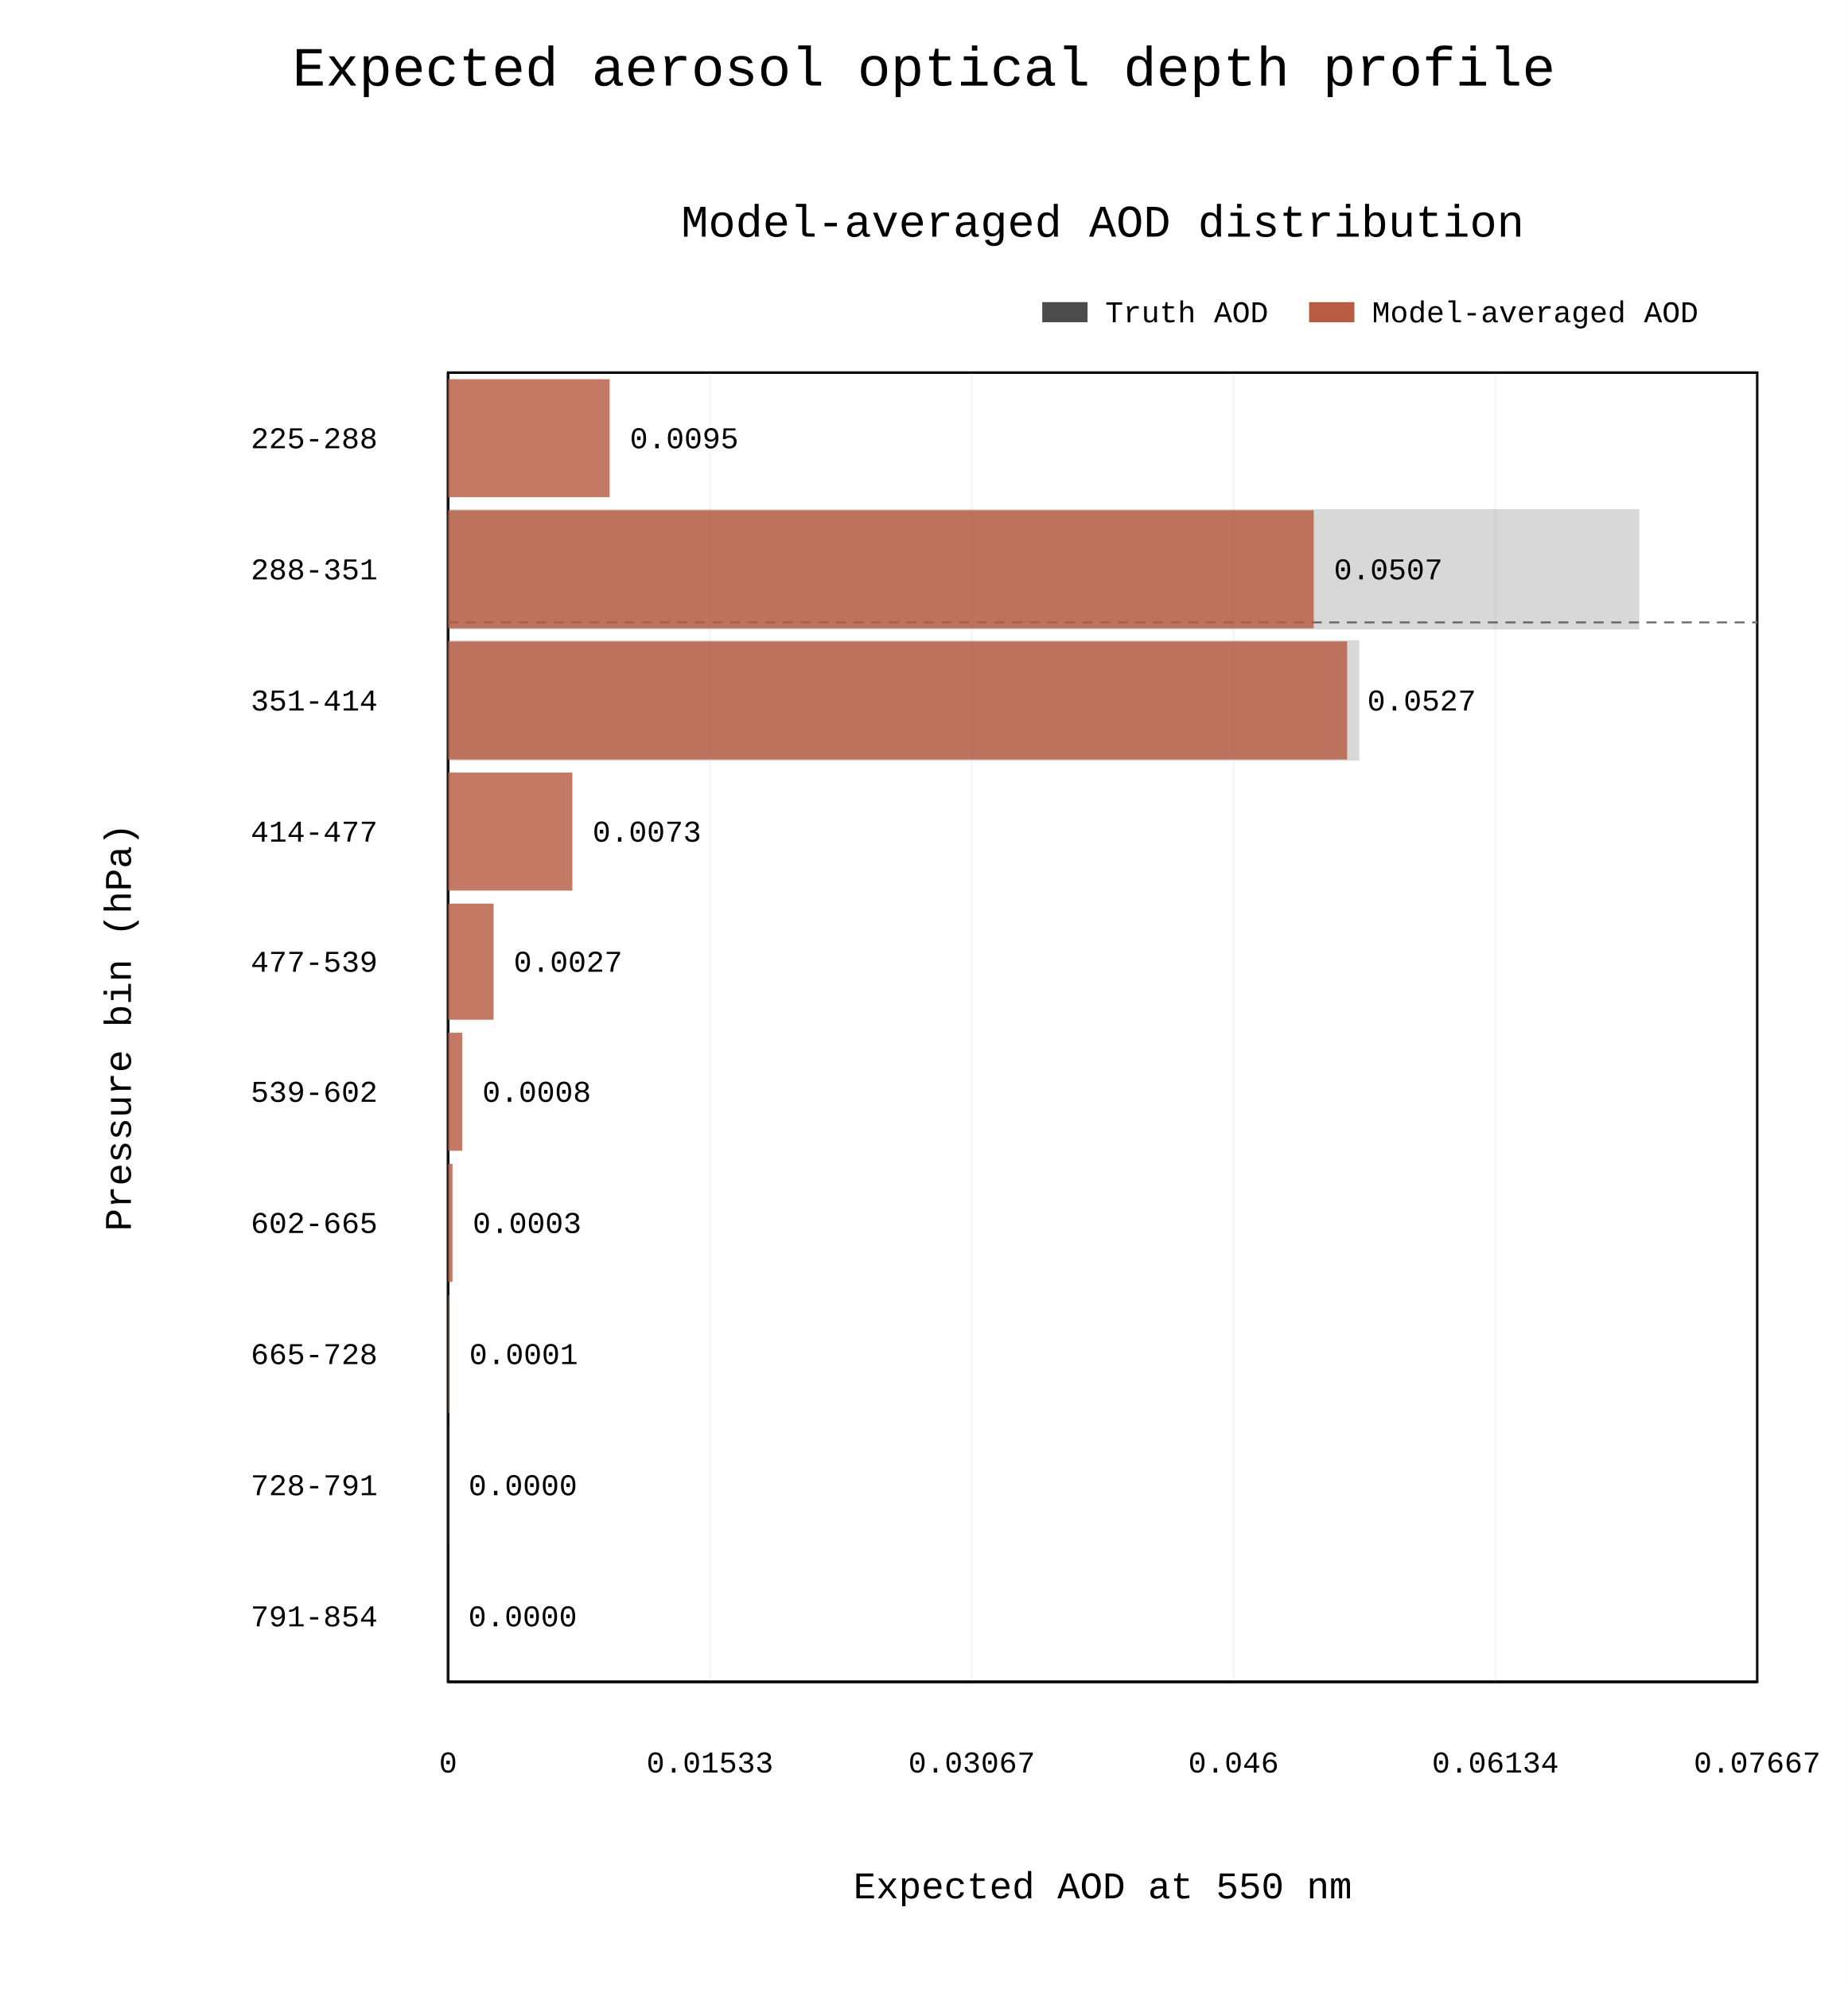
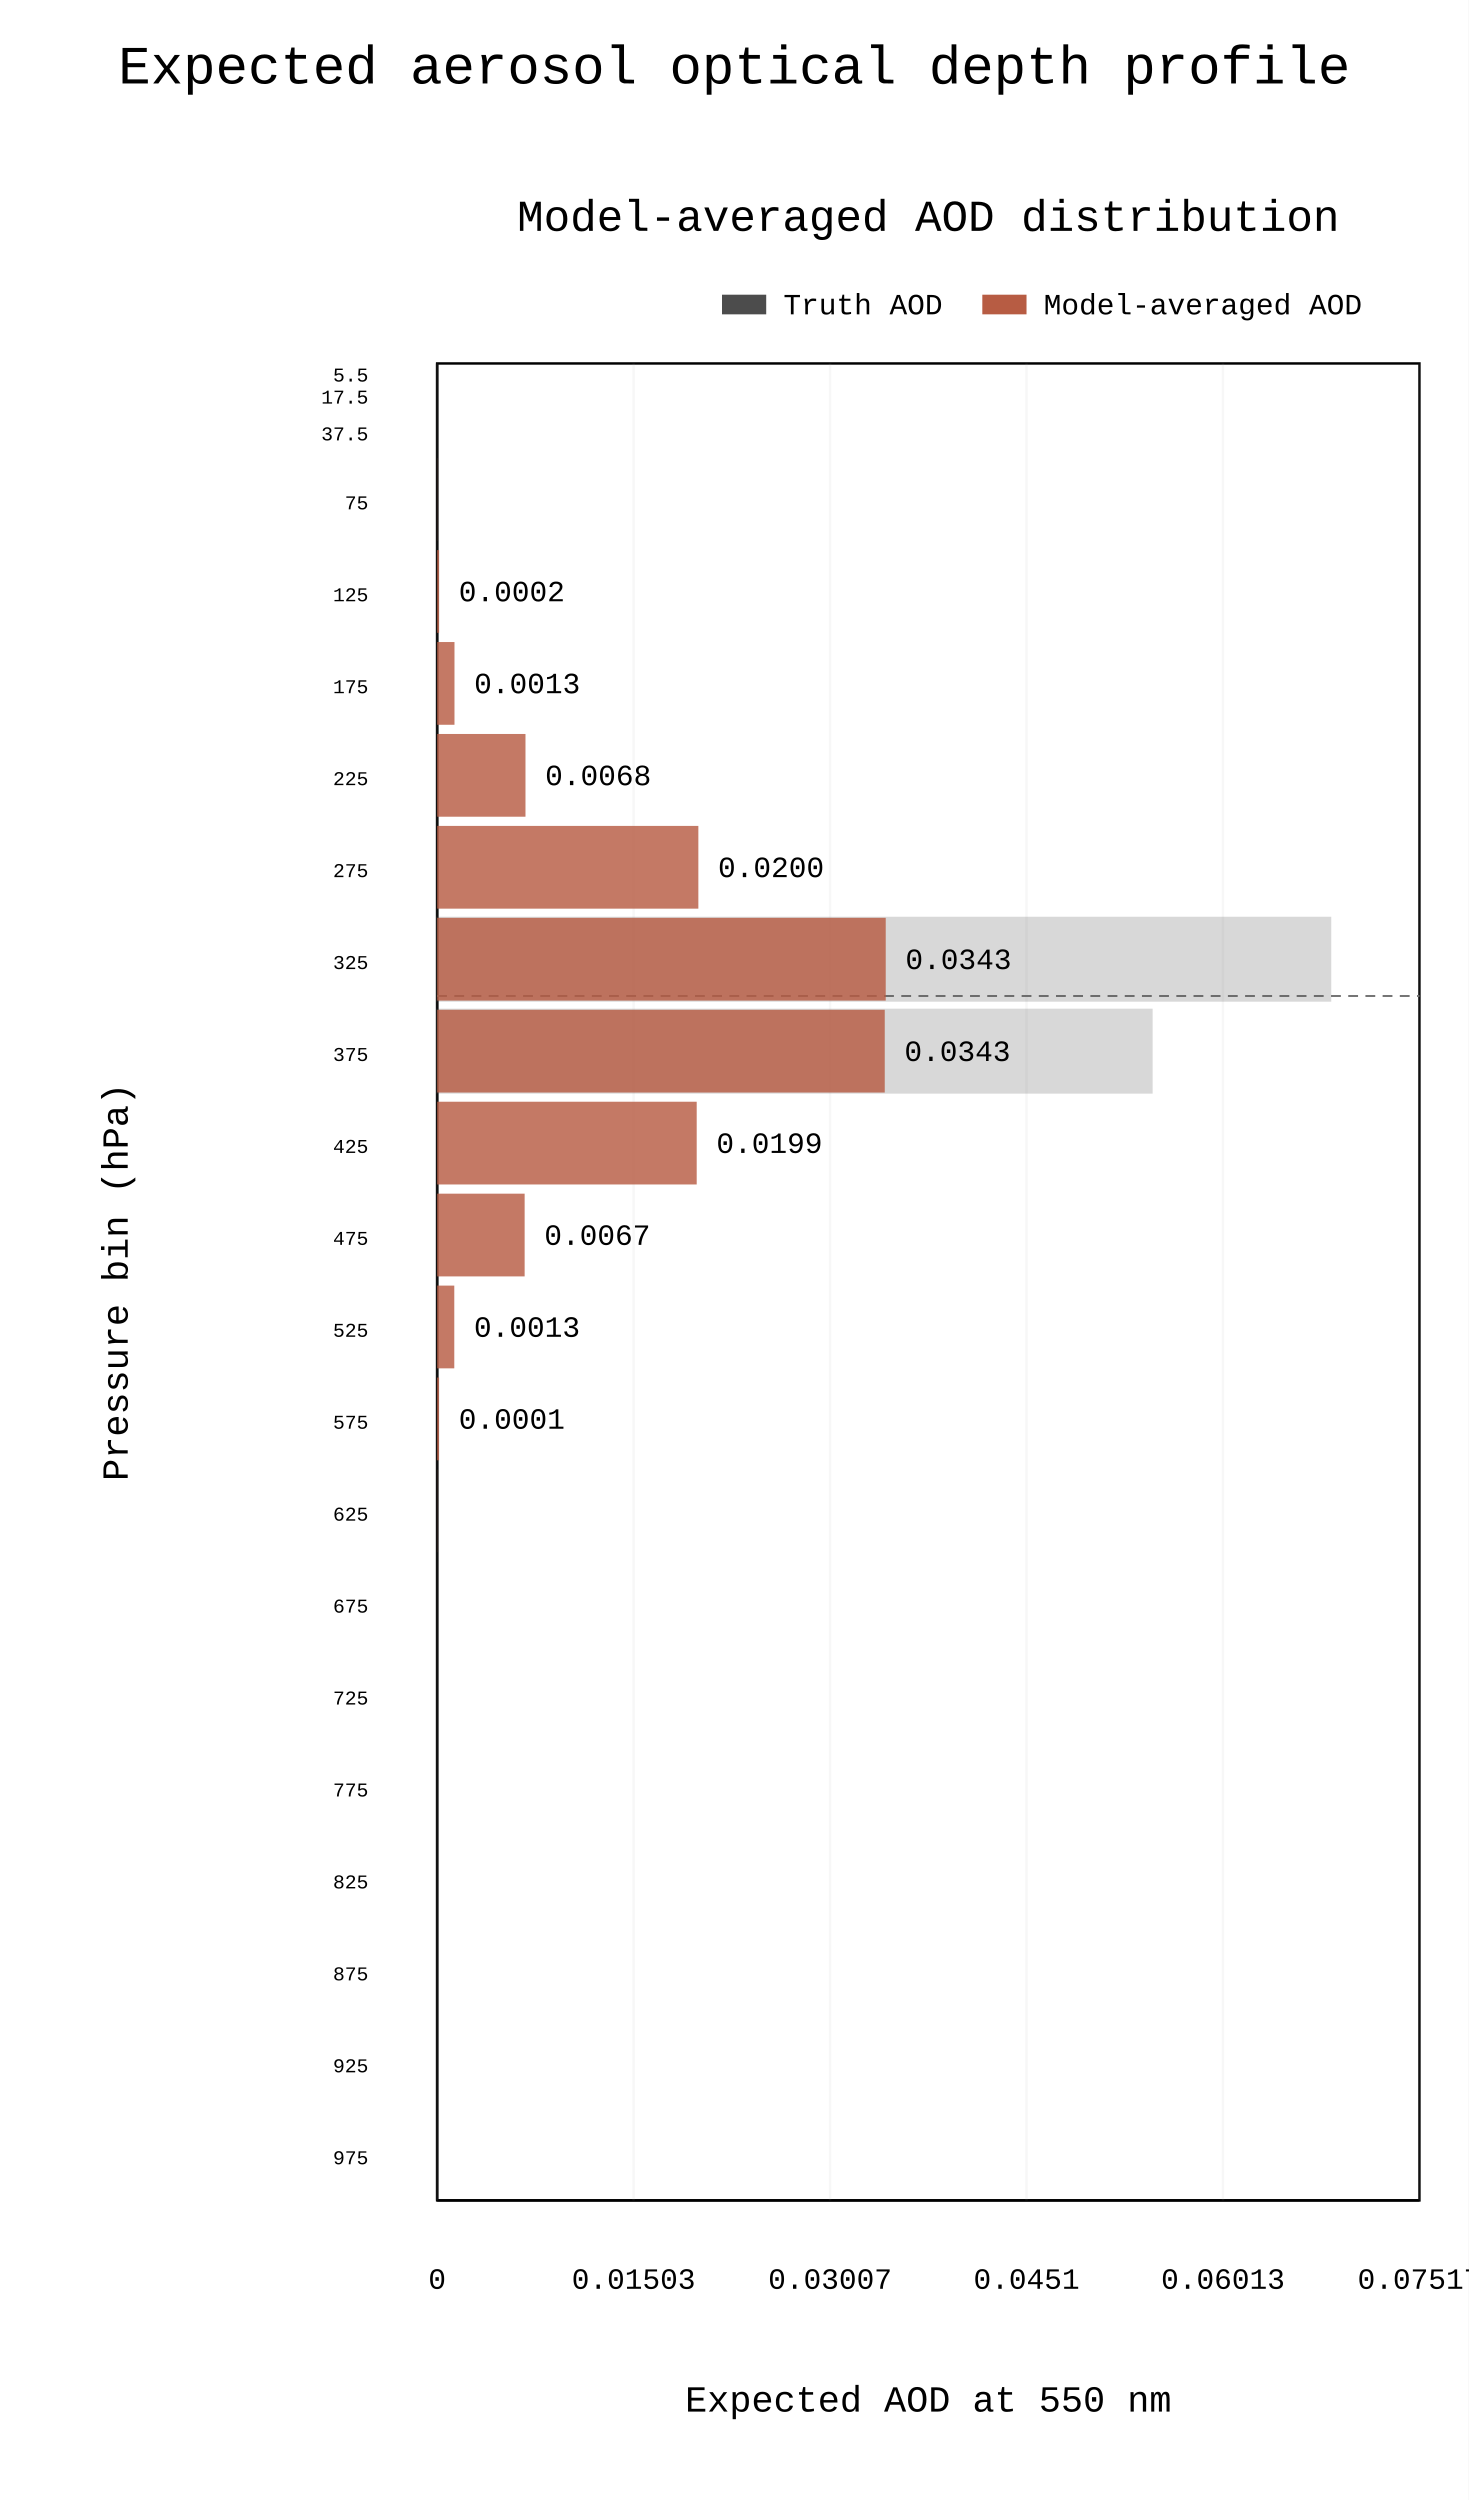
- <svg xmlns="http://www.w3.org/2000/svg" width="734" height="790" viewBox="0 0 734 790">
+ <svg xmlns="http://www.w3.org/2000/svg" width="598" height="1018" viewBox="0 0 598 1018">
  <style>text { font-family: Menlo, Monaco, Consolas, Liberation Mono, DejaVu Sans Mono, monospace; fill: black; }.plot-title { font-size: 22px; font-weight: 400; }.plot-subtitle { font-size: 15px; font-weight: 400; }.panel-title { font-size: 18px; font-weight: 400; }.axis-title { font-size: 15px; }.tick-label,.axis-multiplier { font-size: 12px; }.legend-label { font-size: 12px; }.figure-bg { fill: white; }.plot-bg { fill: white; stroke: black; stroke-width: 1; }.axis { stroke: black; stroke-width: 1; }.grid { stroke: #b0b0b0; stroke-opacity: 0.1; }.series.line { stroke-linejoin: round; stroke-linecap: round; }</style>
-   <rect class="figure-bg" x="0" y="0" width="734" height="790" />
-   <text class="plot-title" x="367.000" y="34" text-anchor="middle">Expected aerosol optical depth profile</text>
+   <rect class="figure-bg" x="0" y="0" width="598" height="1018" />
+   <text class="plot-title" x="299.000" y="34" text-anchor="middle">Expected aerosol optical depth profile</text>
  <g class="panel" transform="translate(178,148)">
-     <rect class="plot-bg" x="0" y="0" width="520" height="520" />
-     <text class="panel-title" x="260.000" y="-54" text-anchor="middle">Model-averaged AOD distribution</text>
-     <line class="axis" x1="0" x2="520" y1="520" y2="520" />
-     <line class="axis" x1="0" x2="0" y1="0" y2="520" />
-     <text class="tick-label" x="-28" y="30.041" text-anchor="end">225-288</text>
-     <text class="tick-label" x="-28" y="82.124" text-anchor="end">288-351</text>
-     <text class="tick-label" x="-28" y="134.207" text-anchor="end">351-414</text>
-     <text class="tick-label" x="-28" y="186.289" text-anchor="end">414-477</text>
-     <text class="tick-label" x="-28" y="237.959" text-anchor="end">477-539</text>
-     <text class="tick-label" x="-28" y="289.628" text-anchor="end">539-602</text>
-     <text class="tick-label" x="-28" y="341.711" text-anchor="end">602-665</text>
-     <text class="tick-label" x="-28" y="393.793" text-anchor="end">665-728</text>
-     <text class="tick-label" x="-28" y="445.876" text-anchor="end">728-791</text>
-     <text class="tick-label" x="-28" y="497.959" text-anchor="end">791-854</text>
-     <line class="grid" x1="0.000" x2="0.000" y1="0" y2="520" />
-     <text class="tick-label" x="0.000" y="556" text-anchor="middle">0</text>
-     <line class="grid" x1="104.000" x2="104.000" y1="0" y2="520" />
-     <text class="tick-label" x="104.000" y="556" text-anchor="middle">0.01533</text>
-     <line class="grid" x1="208.000" x2="208.000" y1="0" y2="520" />
-     <text class="tick-label" x="208.000" y="556" text-anchor="middle">0.03067</text>
-     <line class="grid" x1="312.000" x2="312.000" y1="0" y2="520" />
-     <text class="tick-label" x="312.000" y="556" text-anchor="middle">0.046</text>
-     <line class="grid" x1="416.000" x2="416.000" y1="0" y2="520" />
-     <text class="tick-label" x="416.000" y="556" text-anchor="middle">0.06134</text>
-     <line class="grid" x1="520.000" x2="520.000" y1="0" y2="520" />
-     <text class="tick-label" x="520.000" y="556" text-anchor="middle">0.07667</text>
-     <text class="axis-title" x="260.000" y="606" text-anchor="middle">Expected AOD at 550 nm</text>
-     <text class="axis-title" transform="translate(-126,260.000) rotate(-90)" text-anchor="middle">Pressure bin (hPa)</text>
-     <g class="legend" transform="translate(236.000,-20.000)">
+     <rect class="plot-bg" x="0" y="0" width="400" height="748" />
+     <text class="panel-title" x="200.000" y="-54" text-anchor="middle">Model-averaged AOD distribution</text>
+     <line class="axis" x1="0" x2="400" y1="748" y2="748" />
+     <line class="axis" x1="0" x2="0" y1="0" y2="748" />
+     <text class="tick-label" x="-28" y="7.369" text-anchor="end" style="font-size: 8px;">5.5</text>
+     <text class="tick-label" x="-28" y="16.354" text-anchor="end" style="font-size: 8px;">17.5</text>
+     <text class="tick-label" x="-28" y="31.329" text-anchor="end" style="font-size: 8px;">37.5</text>
+     <text class="tick-label" x="-28" y="59.407" text-anchor="end" style="font-size: 8px;">75</text>
+     <text class="tick-label" x="-28" y="96.845" text-anchor="end" style="font-size: 8px;">125</text>
+     <text class="tick-label" x="-28" y="134.282" text-anchor="end" style="font-size: 8px;">175</text>
+     <text class="tick-label" x="-28" y="171.720" text-anchor="end" style="font-size: 8px;">225</text>
+     <text class="tick-label" x="-28" y="209.157" text-anchor="end" style="font-size: 8px;">275</text>
+     <text class="tick-label" x="-28" y="246.595" text-anchor="end" style="font-size: 8px;">325</text>
+     <text class="tick-label" x="-28" y="284.032" text-anchor="end" style="font-size: 8px;">375</text>
+     <text class="tick-label" x="-28" y="321.469" text-anchor="end" style="font-size: 8px;">425</text>
+     <text class="tick-label" x="-28" y="358.907" text-anchor="end" style="font-size: 8px;">475</text>
+     <text class="tick-label" x="-28" y="396.344" text-anchor="end" style="font-size: 8px;">525</text>
+     <text class="tick-label" x="-28" y="433.782" text-anchor="end" style="font-size: 8px;">575</text>
+     <text class="tick-label" x="-28" y="471.219" text-anchor="end" style="font-size: 8px;">625</text>
+     <text class="tick-label" x="-28" y="508.657" text-anchor="end" style="font-size: 8px;">675</text>
+     <text class="tick-label" x="-28" y="546.094" text-anchor="end" style="font-size: 8px;">725</text>
+     <text class="tick-label" x="-28" y="583.532" text-anchor="end" style="font-size: 8px;">775</text>
+     <text class="tick-label" x="-28" y="620.969" text-anchor="end" style="font-size: 8px;">825</text>
+     <text class="tick-label" x="-28" y="658.406" text-anchor="end" style="font-size: 8px;">875</text>
+     <text class="tick-label" x="-28" y="695.844" text-anchor="end" style="font-size: 8px;">925</text>
+     <text class="tick-label" x="-28" y="733.281" text-anchor="end" style="font-size: 8px;">975</text>
+     <line class="grid" x1="0.000" x2="0.000" y1="0" y2="748" />
+     <text class="tick-label" x="0.000" y="784" text-anchor="middle">0</text>
+     <line class="grid" x1="80.000" x2="80.000" y1="0" y2="748" />
+     <text class="tick-label" x="80.000" y="784" text-anchor="middle">0.01503</text>
+     <line class="grid" x1="160.000" x2="160.000" y1="0" y2="748" />
+     <text class="tick-label" x="160.000" y="784" text-anchor="middle">0.03007</text>
+     <line class="grid" x1="240.000" x2="240.000" y1="0" y2="748" />
+     <text class="tick-label" x="240.000" y="784" text-anchor="middle">0.0451</text>
+     <line class="grid" x1="320.000" x2="320.000" y1="0" y2="748" />
+     <text class="tick-label" x="320.000" y="784" text-anchor="middle">0.06013</text>
+     <line class="grid" x1="400.000" x2="400.000" y1="0" y2="748" />
+     <text class="tick-label" x="400.000" y="784" text-anchor="middle">0.07517</text>
+     <text class="axis-title" x="200.000" y="834" text-anchor="middle">Expected AOD at 550 nm</text>
+     <text class="axis-title" transform="translate(-126,374.000) rotate(-90)" text-anchor="middle">Pressure bin (hPa)</text>
+     <g class="legend" transform="translate(116.000,-20.000)">
      <rect x="0" y="-8" width="18" height="8" fill="#4C4C4C" />
      <text class="legend-label" x="25" y="0">Truth AOD</text>
      <rect x="106" y="-8" width="18" height="8" fill="#B75C43" />
      <text class="legend-label" x="131" y="0">Model-averaged AOD</text>
    </g>
-     <line class="rule-y" x1="0" x2="520" y1="99.205" y2="99.205" stroke="#737373" stroke-width="0.8" stroke-dasharray="4 3" />
-     <rect class="series horizontal-bar" x="0.000" y="2.604" width="0.000" height="46.874" fill="#4C4C4C" opacity="0.220" stroke="#4C4C4C" stroke-width="0.9" />
-     <rect class="series horizontal-bar" x="0.000" y="54.687" width="472.727" height="46.874" fill="#4C4C4C" opacity="0.220" stroke="#4C4C4C" stroke-width="0.9" />
-     <rect class="series horizontal-bar" x="0.000" y="106.769" width="361.497" height="46.874" fill="#4C4C4C" opacity="0.220" stroke="#4C4C4C" stroke-width="0.9" />
-     <rect class="series horizontal-bar" x="0.000" y="158.852" width="0.000" height="46.874" fill="#4C4C4C" opacity="0.220" stroke="#4C4C4C" stroke-width="0.9" />
-     <rect class="series horizontal-bar" x="0.000" y="210.893" width="0.000" height="46.130" fill="#4C4C4C" opacity="0.220" stroke="#4C4C4C" stroke-width="0.9" />
-     <rect class="series horizontal-bar" x="0.000" y="262.191" width="0.000" height="46.874" fill="#4C4C4C" opacity="0.220" stroke="#4C4C4C" stroke-width="0.9" />
-     <rect class="series horizontal-bar" x="0.000" y="314.273" width="0.000" height="46.874" fill="#4C4C4C" opacity="0.220" stroke="#4C4C4C" stroke-width="0.9" />
-     <rect class="series horizontal-bar" x="0.000" y="366.356" width="0.000" height="46.874" fill="#4C4C4C" opacity="0.220" stroke="#4C4C4C" stroke-width="0.9" />
-     <rect class="series horizontal-bar" x="0.000" y="418.439" width="0.000" height="46.874" fill="#4C4C4C" opacity="0.220" stroke="#4C4C4C" stroke-width="0.9" />
-     <rect class="series horizontal-bar" x="0.000" y="470.521" width="0.000" height="46.874" fill="#4C4C4C" opacity="0.220" stroke="#4C4C4C" stroke-width="0.9" />
-     <rect class="series horizontal-bar" x="0.000" y="2.604" width="64.168" height="46.874" fill="#B75C43" opacity="0.820" />
-     <text class="tick-label" x="72.168" y="30.041" text-anchor="start">0.0095</text>
-     <rect class="series horizontal-bar" x="0.000" y="54.687" width="343.853" height="46.874" fill="#B75C43" opacity="0.820" />
-     <text class="tick-label" x="351.853" y="82.124" text-anchor="start">0.0507</text>
-     <rect class="series horizontal-bar" x="0.000" y="106.769" width="357.109" height="46.874" fill="#B75C43" opacity="0.820" />
-     <text class="tick-label" x="365.109" y="134.207" text-anchor="start">0.0527</text>
-     <rect class="series horizontal-bar" x="0.000" y="158.852" width="49.358" height="46.874" fill="#B75C43" opacity="0.820" />
-     <text class="tick-label" x="57.358" y="186.289" text-anchor="start">0.0073</text>
-     <rect class="series horizontal-bar" x="0.000" y="210.893" width="18.052" height="46.130" fill="#B75C43" opacity="0.820" />
-     <text class="tick-label" x="26.052" y="237.959" text-anchor="start">0.0027</text>
-     <rect class="series horizontal-bar" x="0.000" y="262.191" width="5.598" height="46.874" fill="#B75C43" opacity="0.820" />
-     <text class="tick-label" x="13.598" y="289.628" text-anchor="start">0.0008</text>
-     <rect class="series horizontal-bar" x="0.000" y="314.273" width="1.741" height="46.874" fill="#B75C43" opacity="0.820" />
-     <text class="tick-label" x="9.741" y="341.711" text-anchor="start">0.0003</text>
-     <rect class="series horizontal-bar" x="0.000" y="366.356" width="0.384" height="46.874" fill="#B75C43" opacity="0.820" />
-     <text class="tick-label" x="8.384" y="393.793" text-anchor="start">0.0001</text>
-     <rect class="series horizontal-bar" x="0.000" y="418.439" width="0.084" height="46.874" fill="#B75C43" opacity="0.820" />
-     <text class="tick-label" x="8.084" y="445.876" text-anchor="start">0.0000</text>
-     <rect class="series horizontal-bar" x="0.000" y="470.521" width="0.013" height="46.874" fill="#B75C43" opacity="0.820" />
-     <text class="tick-label" x="8.013" y="497.959" text-anchor="start">0.0000</text>
+     <line class="rule-y" x1="0" x2="400" y1="257.570" y2="257.570" stroke="#737373" stroke-width="0.8" stroke-dasharray="4 3" />
+     <rect class="series horizontal-bar" x="0.000" y="0.337" width="0.000" height="6.065" fill="#4C4C4C" opacity="0.220" stroke="#4C4C4C" stroke-width="0.9" />
+     <rect class="series horizontal-bar" x="0.000" y="7.300" width="0.000" height="10.108" fill="#4C4C4C" opacity="0.220" stroke="#4C4C4C" stroke-width="0.9" />
+     <rect class="series horizontal-bar" x="0.000" y="18.906" width="0.000" height="16.847" fill="#4C4C4C" opacity="0.220" stroke="#4C4C4C" stroke-width="0.9" />
+     <rect class="series horizontal-bar" x="0.000" y="38.561" width="0.000" height="33.694" fill="#4C4C4C" opacity="0.220" stroke="#4C4C4C" stroke-width="0.9" />
+     <rect class="series horizontal-bar" x="0.000" y="75.998" width="0.000" height="33.694" fill="#4C4C4C" opacity="0.220" stroke="#4C4C4C" stroke-width="0.9" />
+     <rect class="series horizontal-bar" x="0.000" y="113.435" width="0.000" height="33.694" fill="#4C4C4C" opacity="0.220" stroke="#4C4C4C" stroke-width="0.9" />
+     <rect class="series horizontal-bar" x="0.000" y="150.873" width="0.000" height="33.694" fill="#4C4C4C" opacity="0.220" stroke="#4C4C4C" stroke-width="0.9" />
+     <rect class="series horizontal-bar" x="0.000" y="188.310" width="0.000" height="33.694" fill="#4C4C4C" opacity="0.220" stroke="#4C4C4C" stroke-width="0.9" />
+     <rect class="series horizontal-bar" x="0.000" y="225.748" width="363.636" height="33.694" fill="#4C4C4C" opacity="0.220" stroke="#4C4C4C" stroke-width="0.9" />
+     <rect class="series horizontal-bar" x="0.000" y="263.185" width="290.909" height="33.694" fill="#4C4C4C" opacity="0.220" stroke="#4C4C4C" stroke-width="0.9" />
+     <rect class="series horizontal-bar" x="0.000" y="300.623" width="0.000" height="33.694" fill="#4C4C4C" opacity="0.220" stroke="#4C4C4C" stroke-width="0.9" />
+     <rect class="series horizontal-bar" x="0.000" y="338.060" width="0.000" height="33.694" fill="#4C4C4C" opacity="0.220" stroke="#4C4C4C" stroke-width="0.9" />
+     <rect class="series horizontal-bar" x="0.000" y="375.497" width="0.000" height="33.694" fill="#4C4C4C" opacity="0.220" stroke="#4C4C4C" stroke-width="0.9" />
+     <rect class="series horizontal-bar" x="0.000" y="412.935" width="0.000" height="33.694" fill="#4C4C4C" opacity="0.220" stroke="#4C4C4C" stroke-width="0.9" />
+     <rect class="series horizontal-bar" x="0.000" y="450.372" width="0.000" height="33.694" fill="#4C4C4C" opacity="0.220" stroke="#4C4C4C" stroke-width="0.9" />
+     <rect class="series horizontal-bar" x="0.000" y="487.810" width="0.000" height="33.694" fill="#4C4C4C" opacity="0.220" stroke="#4C4C4C" stroke-width="0.9" />
+     <rect class="series horizontal-bar" x="0.000" y="525.247" width="0.000" height="33.694" fill="#4C4C4C" opacity="0.220" stroke="#4C4C4C" stroke-width="0.9" />
+     <rect class="series horizontal-bar" x="0.000" y="562.685" width="0.000" height="33.694" fill="#4C4C4C" opacity="0.220" stroke="#4C4C4C" stroke-width="0.9" />
+     <rect class="series horizontal-bar" x="0.000" y="600.122" width="0.000" height="33.694" fill="#4C4C4C" opacity="0.220" stroke="#4C4C4C" stroke-width="0.9" />
+     <rect class="series horizontal-bar" x="0.000" y="637.560" width="0.000" height="33.694" fill="#4C4C4C" opacity="0.220" stroke="#4C4C4C" stroke-width="0.9" />
+     <rect class="series horizontal-bar" x="0.000" y="674.997" width="0.000" height="33.694" fill="#4C4C4C" opacity="0.220" stroke="#4C4C4C" stroke-width="0.9" />
+     <rect class="series horizontal-bar" x="0.000" y="712.434" width="0.000" height="33.694" fill="#4C4C4C" opacity="0.220" stroke="#4C4C4C" stroke-width="0.9" />
+     <rect class="series horizontal-bar" x="0.000" y="0.337" width="0.000" height="6.065" fill="#B75C43" opacity="0.820" />
+     <rect class="series horizontal-bar" x="0.000" y="7.300" width="0.001" height="10.108" fill="#B75C43" opacity="0.820" />
+     <rect class="series horizontal-bar" x="0.000" y="18.906" width="0.005" height="16.847" fill="#B75C43" opacity="0.820" />
+     <rect class="series horizontal-bar" x="0.000" y="38.561" width="0.053" height="33.694" fill="#B75C43" opacity="0.820" />
+     <rect class="series horizontal-bar" x="0.000" y="75.998" width="0.805" height="33.694" fill="#B75C43" opacity="0.820" />
+     <text class="tick-label" x="8.805" y="96.845" text-anchor="start">0.0002</text>
+     <rect class="series horizontal-bar" x="0.000" y="113.435" width="7.065" height="33.694" fill="#B75C43" opacity="0.820" />
+     <text class="tick-label" x="15.065" y="134.282" text-anchor="start">0.0013</text>
+     <rect class="series horizontal-bar" x="0.000" y="150.873" width="35.978" height="33.694" fill="#B75C43" opacity="0.820" />
+     <text class="tick-label" x="43.978" y="171.720" text-anchor="start">0.0068</text>
+     <rect class="series horizontal-bar" x="0.000" y="188.310" width="106.372" height="33.694" fill="#B75C43" opacity="0.820" />
+     <text class="tick-label" x="114.372" y="209.157" text-anchor="start">0.0200</text>
+     <rect class="series horizontal-bar" x="0.000" y="225.748" width="182.671" height="33.694" fill="#B75C43" opacity="0.820" />
+     <text class="tick-label" x="190.671" y="246.595" text-anchor="start">0.0343</text>
+     <rect class="series horizontal-bar" x="0.000" y="263.185" width="182.268" height="33.694" fill="#B75C43" opacity="0.820" />
+     <text class="tick-label" x="190.268" y="284.032" text-anchor="start">0.0343</text>
+     <rect class="series horizontal-bar" x="0.000" y="300.623" width="105.699" height="33.694" fill="#B75C43" opacity="0.820" />
+     <text class="tick-label" x="113.699" y="321.469" text-anchor="start">0.0199</text>
+     <rect class="series horizontal-bar" x="0.000" y="338.060" width="35.633" height="33.694" fill="#B75C43" opacity="0.820" />
+     <text class="tick-label" x="43.633" y="358.907" text-anchor="start">0.0067</text>
+     <rect class="series horizontal-bar" x="0.000" y="375.497" width="6.985" height="33.694" fill="#B75C43" opacity="0.820" />
+     <text class="tick-label" x="14.985" y="396.344" text-anchor="start">0.0013</text>
+     <rect class="series horizontal-bar" x="0.000" y="412.935" width="0.796" height="33.694" fill="#B75C43" opacity="0.820" />
+     <text class="tick-label" x="8.796" y="433.782" text-anchor="start">0.0001</text>
+     <rect class="series horizontal-bar" x="0.000" y="450.372" width="0.053" height="33.694" fill="#B75C43" opacity="0.820" />
+     <rect class="series horizontal-bar" x="0.000" y="487.810" width="0.002" height="33.694" fill="#B75C43" opacity="0.820" />
+     <rect class="series horizontal-bar" x="0.000" y="525.247" width="0.000" height="33.694" fill="#B75C43" opacity="0.820" />
+     <rect class="series horizontal-bar" x="0.000" y="562.685" width="0.000" height="33.694" fill="#B75C43" opacity="0.820" />
+     <rect class="series horizontal-bar" x="0.000" y="600.122" width="0.000" height="33.694" fill="#B75C43" opacity="0.820" />
+     <rect class="series horizontal-bar" x="0.000" y="637.560" width="0.000" height="33.694" fill="#B75C43" opacity="0.820" />
+     <rect class="series horizontal-bar" x="0.000" y="674.997" width="0.000" height="33.694" fill="#B75C43" opacity="0.820" />
+     <rect class="series horizontal-bar" x="0.000" y="712.434" width="0.000" height="33.694" fill="#B75C43" opacity="0.820" />
  </g>
</svg>
